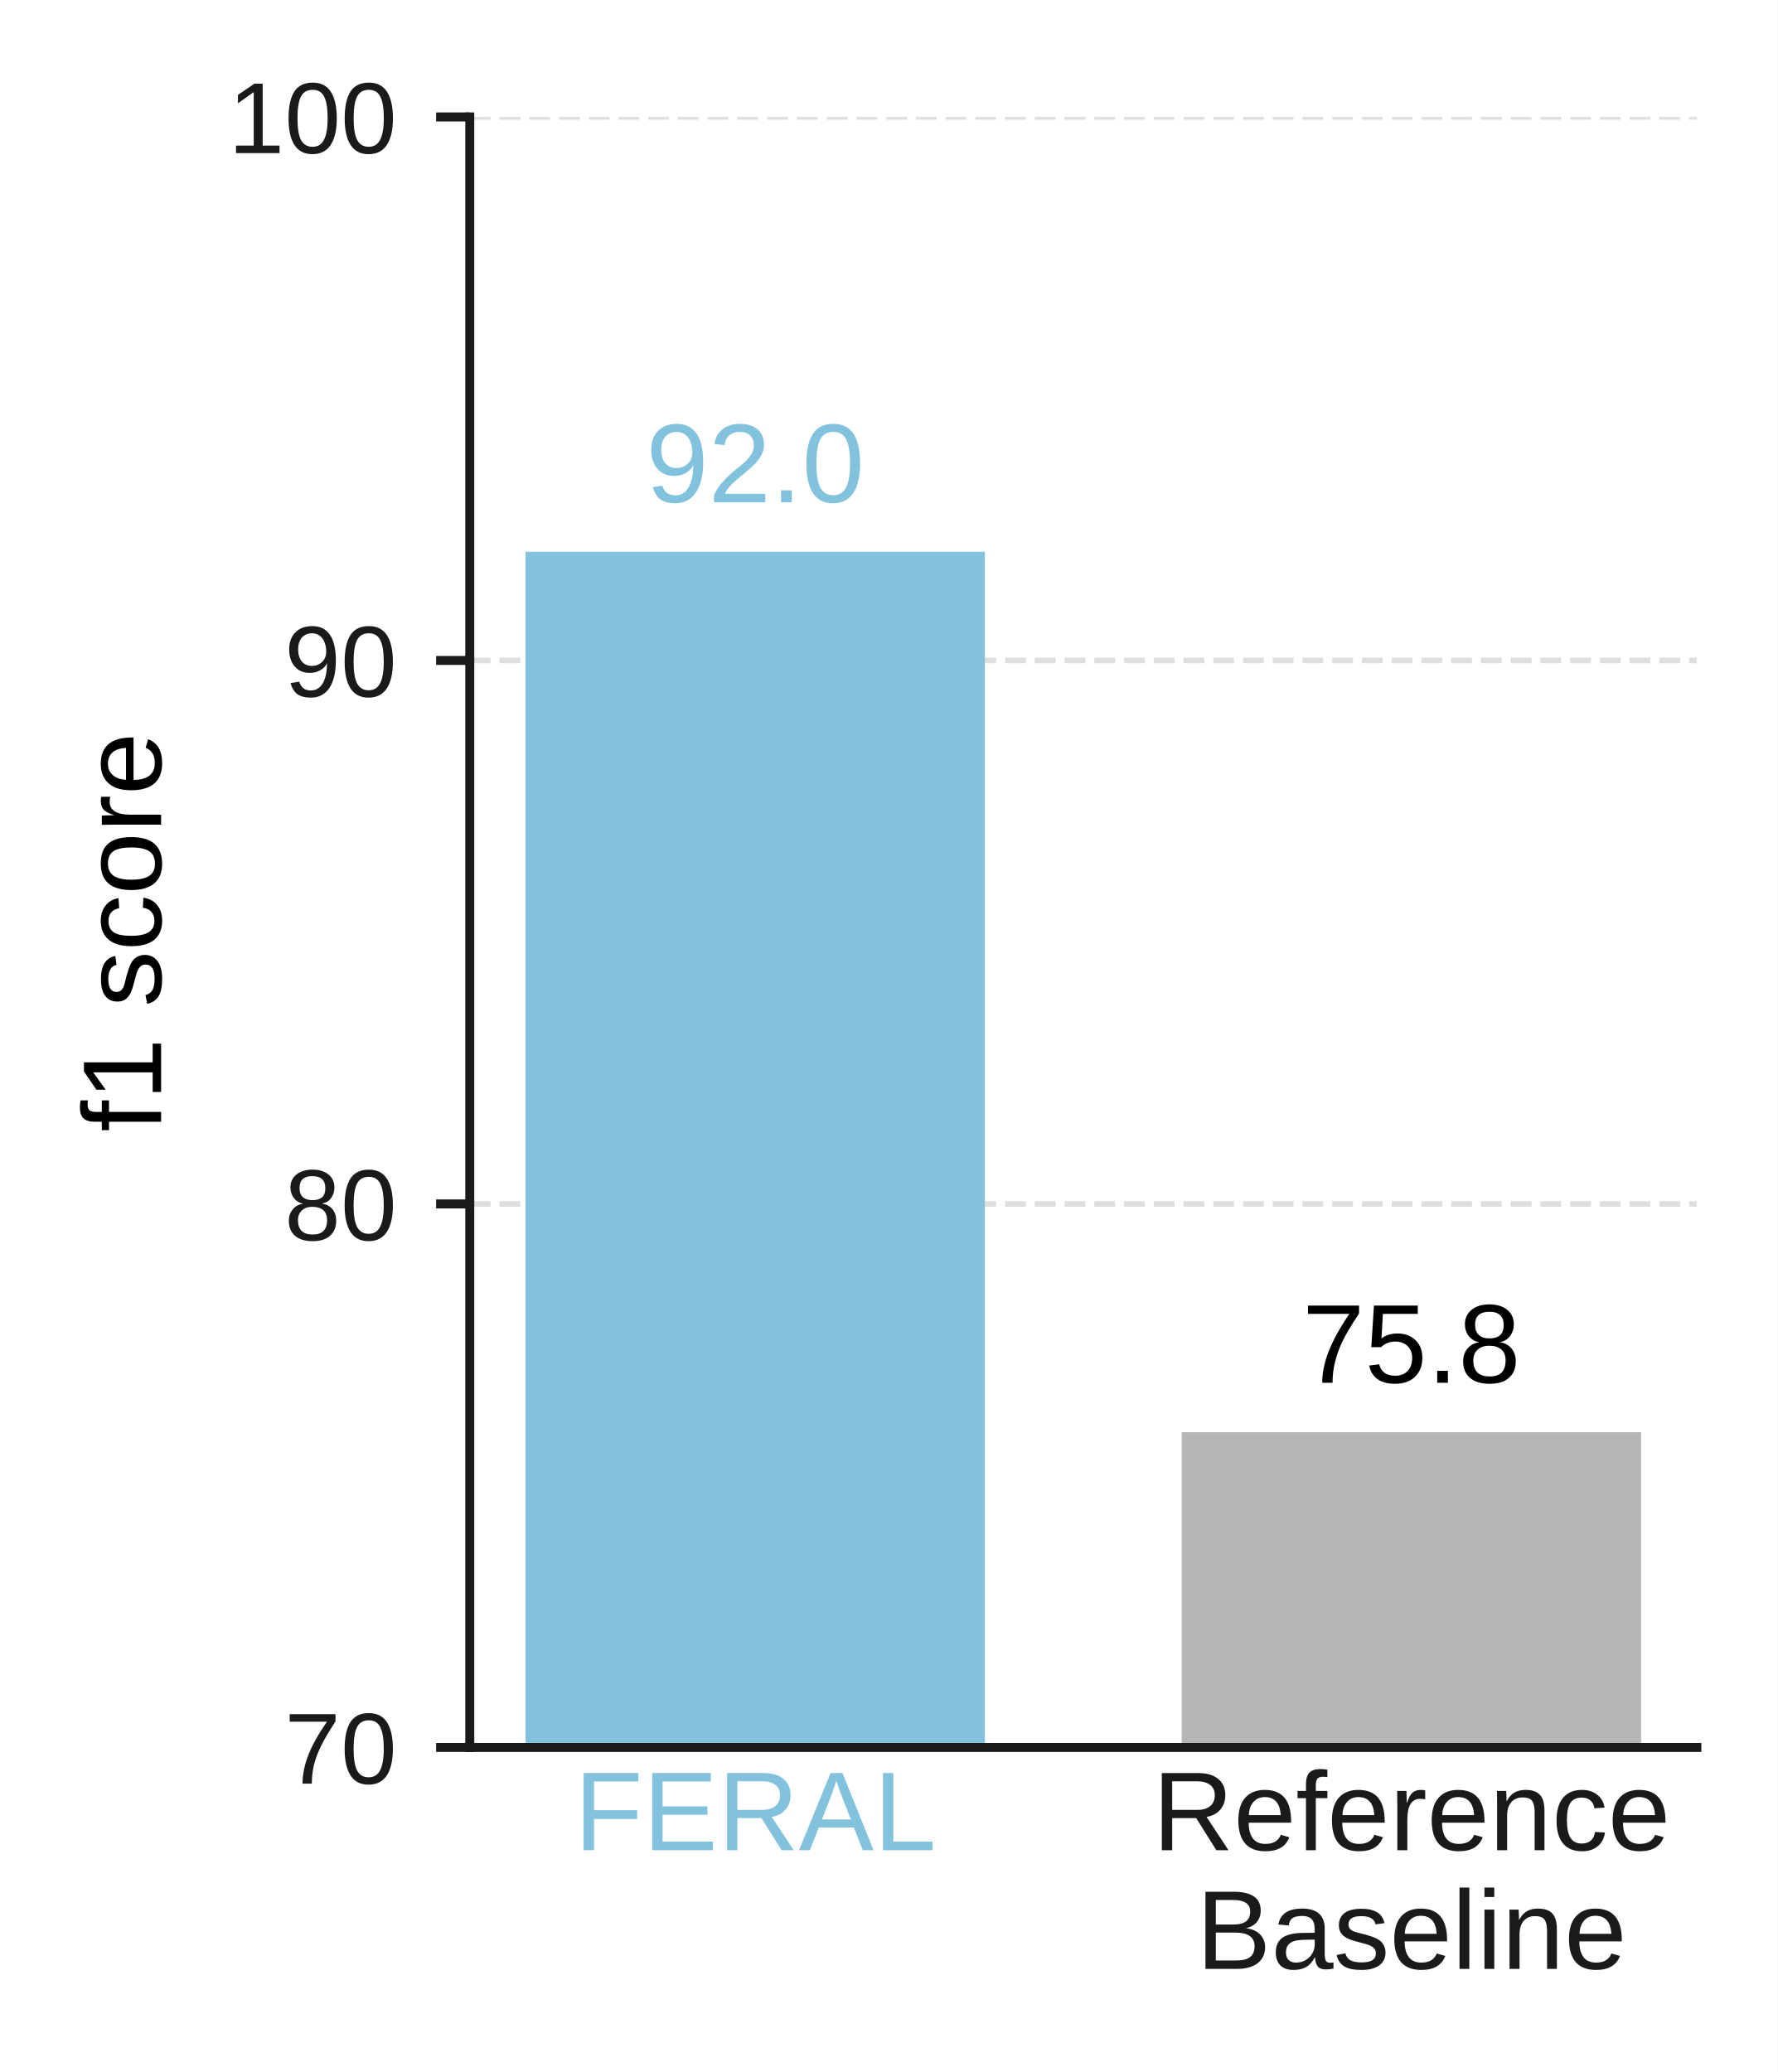
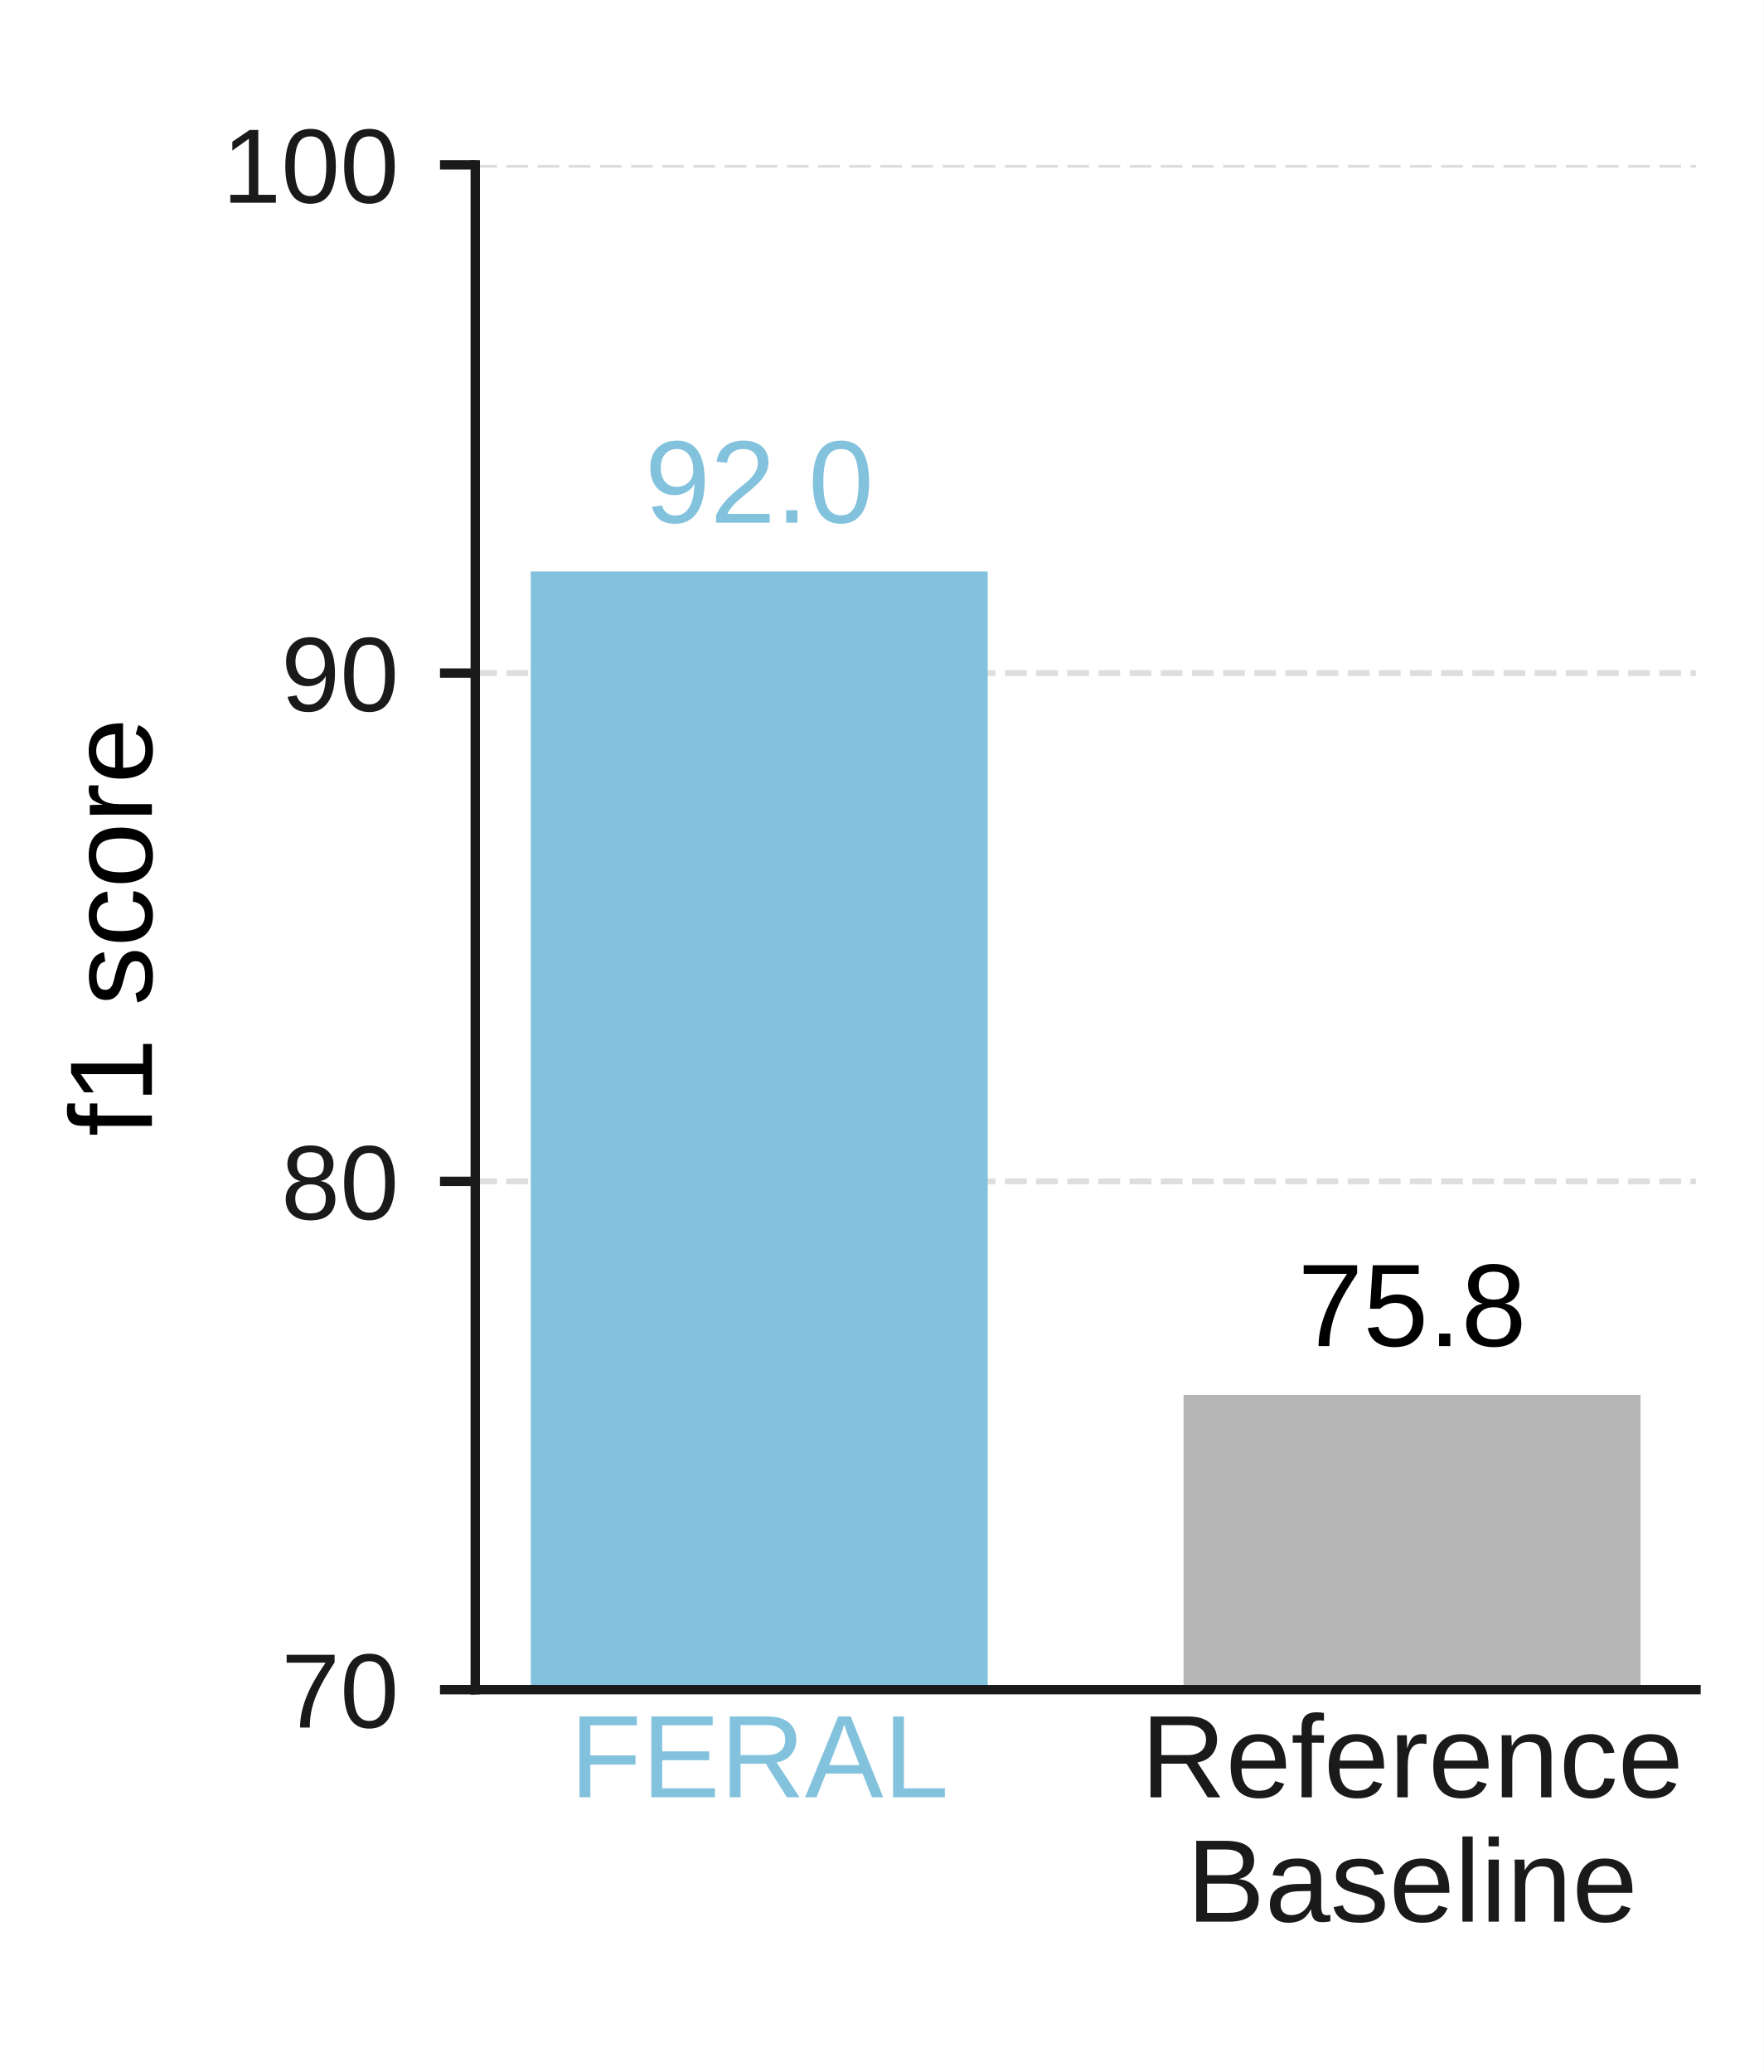
- <svg xmlns="http://www.w3.org/2000/svg" xmlns:xlink="http://www.w3.org/1999/xlink" width="158.4pt" height="184.65pt" viewBox="0 0 158.4 184.65" version="1.1">
+ <svg xmlns="http://www.w3.org/2000/svg" xmlns:xlink="http://www.w3.org/1999/xlink" width="150pt" height="176.25pt" viewBox="0 0 150 176.25" version="1.1">
  <defs>
    <style type="text/css">*{stroke-linejoin: round; stroke-linecap: butt}</style>
  </defs>
  <g id="figure_1">
    <g id="patch_1">
-       <path d="M 0 184.65  L 158.4 184.65  L 158.4 0  L 0 0  z " style="fill: #ffffff" />
+       <path d="M 0 176.25  L 150 176.25  L 150 0  L 0 0  z " style="fill: #ffffff" />
    </g>
    <g id="axes_1">
      <g id="patch_2">
-         <path d="M 41.86 155.727  L 151.2 155.727  L 151.2 10.421  L 41.86 10.421  z " style="fill: #ffffff" />
+         <path d="M 40.42 143.728  L 144.24 143.728  L 144.24 14.021  L 40.42 14.021  z " style="fill: #ffffff" />
      </g>
      <g id="matplotlib.axis_1">
        <g id="xtick_1">
          <g id="line2d_1" />
          <g id="text_1">
-             <text style="font-size: 10px; font-family: 'Arial'; text-anchor: middle; fill: #83c2dd" x="67.294" y="164.885" transform="rotate(-0 67.29447 164.8851)">FERAL</text>
+             <text style="font-size: 10px; font-family: 'Arial'; text-anchor: middle; fill: #83c2dd" x="64.571" y="152.886" transform="rotate(-0 64.57052 152.8856)">FERAL</text>
          </g>
        </g>
        <g id="xtick_2">
          <g id="line2d_2" />
          <g id="text_2">
-             <text style="font-size: 10px; font-family: 'Arial'; fill: #1a1a1a" transform="translate(102.6977 164.8851)">Reference</text>
-             <text style="font-size: 10px; font-family: 'Arial'; fill: #1a1a1a" transform="translate(106.586 175.462)">Baseline</text>
+             <text style="font-size: 10px; font-family: 'Arial'; fill: #1a1a1a" transform="translate(97.02213 152.8856)">Reference</text>
+             <text style="font-size: 10px; font-family: 'Arial'; fill: #1a1a1a" transform="translate(100.9104 163.4625)">Baseline</text>
          </g>
        </g>
      </g>
      <g id="matplotlib.axis_2">
        <g id="ytick_1">
          <g id="line2d_3">
-             <path d="M 41.86 155.727  L 151.2 155.727  " clip-path="url(#pdea4e21b45)" style="fill: none; stroke-dasharray: 1.85,0.8; stroke-dashoffset: 0; stroke: #d6d6d6; stroke-opacity: 0.8; stroke-width: 0.5" />
+             <path d="M 40.42 143.728  L 144.24 143.728  " clip-path="url(#p3c55f15ff1)" style="fill: none; stroke-dasharray: 1.85,0.8; stroke-dashoffset: 0; stroke: #d6d6d6; stroke-opacity: 0.8; stroke-width: 0.5" />
          </g>
          <g id="line2d_4">
            <defs>
-               <path id="mbf3953e361" d="M 0 0  L -3 0  " style="stroke: #1a1a1a; stroke-width: 0.8" />
+               <path id="m4051adc15d" d="M 0 0  L -3 0  " style="stroke: #1a1a1a; stroke-width: 0.8" />
            </defs>
            <g>
-               <use xlink:href="#mbf3953e361" x="41.86" y="155.727" style="fill: #1a1a1a; stroke: #1a1a1a; stroke-width: 0.8" />
+               <use xlink:href="#m4051adc15d" x="40.42" y="143.728" style="fill: #1a1a1a; stroke: #1a1a1a; stroke-width: 0.8" />
            </g>
          </g>
          <g id="text_3">
-             <text style="font-size: 9px; font-family: 'Arial'; text-anchor: end; fill: #1a1a1a" x="35.36" y="158.948" transform="rotate(-0 35.35984 158.9483)">70</text>
+             <text style="font-size: 9px; font-family: 'Arial'; text-anchor: end; fill: #1a1a1a" x="33.92" y="146.949" transform="rotate(-0 33.91984 146.9488)">70</text>
          </g>
        </g>
        <g id="ytick_2">
          <g id="line2d_5">
-             <path d="M 41.86 107.292  L 151.2 107.292  " clip-path="url(#pdea4e21b45)" style="fill: none; stroke-dasharray: 1.85,0.8; stroke-dashoffset: 0; stroke: #d6d6d6; stroke-opacity: 0.8; stroke-width: 0.5" />
+             <path d="M 40.42 100.492  L 144.24 100.492  " clip-path="url(#p3c55f15ff1)" style="fill: none; stroke-dasharray: 1.85,0.8; stroke-dashoffset: 0; stroke: #d6d6d6; stroke-opacity: 0.8; stroke-width: 0.5" />
          </g>
          <g id="line2d_6">
            <g>
-               <use xlink:href="#mbf3953e361" x="41.86" y="107.292" style="fill: #1a1a1a; stroke: #1a1a1a; stroke-width: 0.8" />
+               <use xlink:href="#m4051adc15d" x="40.42" y="100.492" style="fill: #1a1a1a; stroke: #1a1a1a; stroke-width: 0.8" />
            </g>
          </g>
          <g id="text_4">
-             <text style="font-size: 9px; font-family: 'Arial'; text-anchor: end; fill: #1a1a1a" x="35.36" y="110.513" transform="rotate(-0 35.35984 110.5129)">80</text>
+             <text style="font-size: 9px; font-family: 'Arial'; text-anchor: end; fill: #1a1a1a" x="33.92" y="103.713" transform="rotate(-0 33.91984 103.7132)">80</text>
          </g>
        </g>
        <g id="ytick_3">
          <g id="line2d_7">
-             <path d="M 41.86 58.856  L 151.2 58.856  " clip-path="url(#pdea4e21b45)" style="fill: none; stroke-dasharray: 1.85,0.8; stroke-dashoffset: 0; stroke: #d6d6d6; stroke-opacity: 0.8; stroke-width: 0.5" />
+             <path d="M 40.42 57.257  L 144.24 57.257  " clip-path="url(#p3c55f15ff1)" style="fill: none; stroke-dasharray: 1.85,0.8; stroke-dashoffset: 0; stroke: #d6d6d6; stroke-opacity: 0.8; stroke-width: 0.5" />
          </g>
          <g id="line2d_8">
            <g>
-               <use xlink:href="#mbf3953e361" x="41.86" y="58.856" style="fill: #1a1a1a; stroke: #1a1a1a; stroke-width: 0.8" />
+               <use xlink:href="#m4051adc15d" x="40.42" y="57.257" style="fill: #1a1a1a; stroke: #1a1a1a; stroke-width: 0.8" />
            </g>
          </g>
          <g id="text_5">
-             <text style="font-size: 9px; font-family: 'Arial'; text-anchor: end; fill: #1a1a1a" x="35.36" y="62.077" transform="rotate(-0 35.35984 62.07747)">90</text>
+             <text style="font-size: 9px; font-family: 'Arial'; text-anchor: end; fill: #1a1a1a" x="33.92" y="60.478" transform="rotate(-0 33.91984 60.47763)">90</text>
          </g>
        </g>
        <g id="ytick_4">
          <g id="line2d_9">
-             <path d="M 41.86 10.421  L 151.2 10.421  " clip-path="url(#pdea4e21b45)" style="fill: none; stroke-dasharray: 1.85,0.8; stroke-dashoffset: 0; stroke: #d6d6d6; stroke-opacity: 0.8; stroke-width: 0.5" />
+             <path d="M 40.42 14.021  L 144.24 14.021  " clip-path="url(#p3c55f15ff1)" style="fill: none; stroke-dasharray: 1.85,0.8; stroke-dashoffset: 0; stroke: #d6d6d6; stroke-opacity: 0.8; stroke-width: 0.5" />
          </g>
          <g id="line2d_10">
            <g>
-               <use xlink:href="#mbf3953e361" x="41.86" y="10.421" style="fill: #1a1a1a; stroke: #1a1a1a; stroke-width: 0.8" />
+               <use xlink:href="#m4051adc15d" x="40.42" y="14.021" style="fill: #1a1a1a; stroke: #1a1a1a; stroke-width: 0.8" />
            </g>
          </g>
          <g id="text_6">
-             <text style="font-size: 9px; font-family: 'Arial'; text-anchor: end; fill: #1a1a1a" x="35.36" y="13.642" transform="rotate(-0 35.35984 13.64203)">100</text>
+             <text style="font-size: 9px; font-family: 'Arial'; text-anchor: end; fill: #1a1a1a" x="33.92" y="17.242" transform="rotate(-0 33.91984 17.24203)">100</text>
          </g>
        </g>
        <g id="text_7">
-           <text style="font-size: 10px; font-family: 'Arial'; text-anchor: middle" x="14.358" y="83.074" transform="rotate(-90 14.35781 83.07417)">f1 score</text>
+           <text style="font-size: 10px; font-family: 'Arial'; text-anchor: middle" x="12.918" y="78.874" transform="rotate(-90 12.91781 78.87441)">f1 score</text>
        </g>
      </g>
      <g id="patch_3">
-         <path d="M 46.83 494.775  L 87.759 494.775  L 87.759 49.169  L 46.83 49.169  z " clip-path="url(#pdea4e21b45)" style="fill: #83c2dd" />
+         <path d="M 45.139 446.377  L 84.002 446.377  L 84.002 48.609  L 45.139 48.609  z " clip-path="url(#p3c55f15ff1)" style="fill: #83c2dd" />
      </g>
      <g id="patch_4">
-         <path d="M 105.3 494.775  L 146.23 494.775  L 146.23 127.635  L 105.3 127.635  z " clip-path="url(#pdea4e21b45)" style="fill: #b5b5b5" />
+         <path d="M 100.658 446.377  L 139.521 446.377  L 139.521 118.651  L 100.658 118.651  z " clip-path="url(#p3c55f15ff1)" style="fill: #b5b5b5" />
      </g>
      <g id="patch_5">
-         <path d="M 41.86 155.727  L 41.86 10.421  " style="fill: none; stroke: #1a1a1a; stroke-width: 0.8; stroke-linejoin: miter; stroke-linecap: square" />
+         <path d="M 40.42 143.728  L 40.42 14.021  " style="fill: none; stroke: #1a1a1a; stroke-width: 0.8; stroke-linejoin: miter; stroke-linecap: square" />
      </g>
      <g id="patch_6">
-         <path d="M 41.86 155.727  L 151.2 155.727  " style="fill: none; stroke: #1a1a1a; stroke-width: 0.8; stroke-linejoin: miter; stroke-linecap: square" />
+         <path d="M 40.42 143.728  L 144.24 143.728  " style="fill: none; stroke: #1a1a1a; stroke-width: 0.8; stroke-linejoin: miter; stroke-linecap: square" />
      </g>
      <g id="text_8">
-         <text style="font-size: 10px; font-family: 'Arial'; text-anchor: middle; fill: #83c2dd" x="67.294" y="44.76" transform="rotate(-0 67.29447 44.76009)">92.0</text>
+         <text style="font-size: 10px; font-family: 'Arial'; text-anchor: middle; fill: #83c2dd" x="64.571" y="44.46" transform="rotate(-0 64.57052 44.46021)">92.0</text>
      </g>
      <g id="text_9">
-         <text style="font-size: 10px; font-family: 'Arial'; text-anchor: middle" x="125.765" y="123.226" transform="rotate(-0 125.7649 123.2255)">75.8</text>
+         <text style="font-size: 10px; font-family: 'Arial'; text-anchor: middle" x="120.089" y="114.502" transform="rotate(-0 120.0893 114.5019)">75.8</text>
      </g>
    </g>
  </g>
  <defs>
-     <clipPath id="pdea4e21b45">
-       <rect x="41.86" y="10.421" width="109.34" height="145.306" />
+     <clipPath id="p3c55f15ff1">
+       <rect x="40.42" y="14.021" width="103.82" height="129.707" />
    </clipPath>
  </defs>
</svg>
